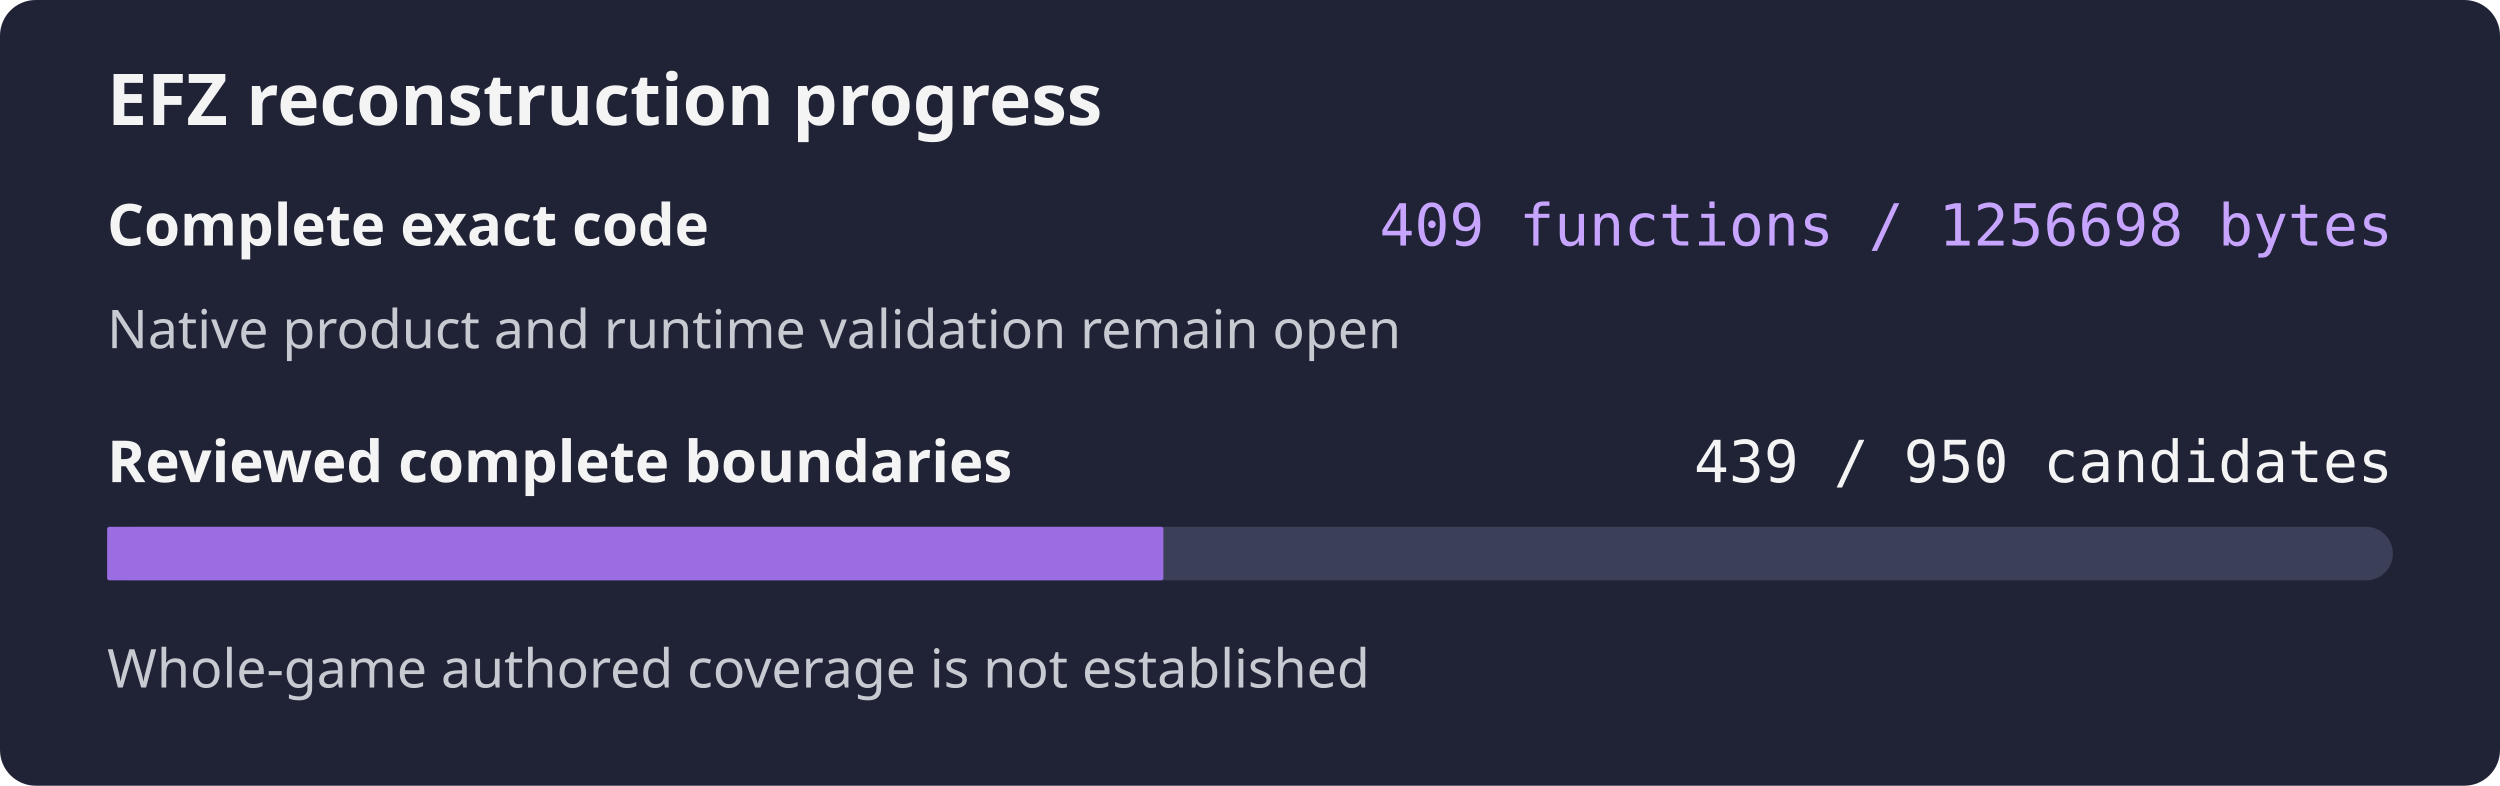
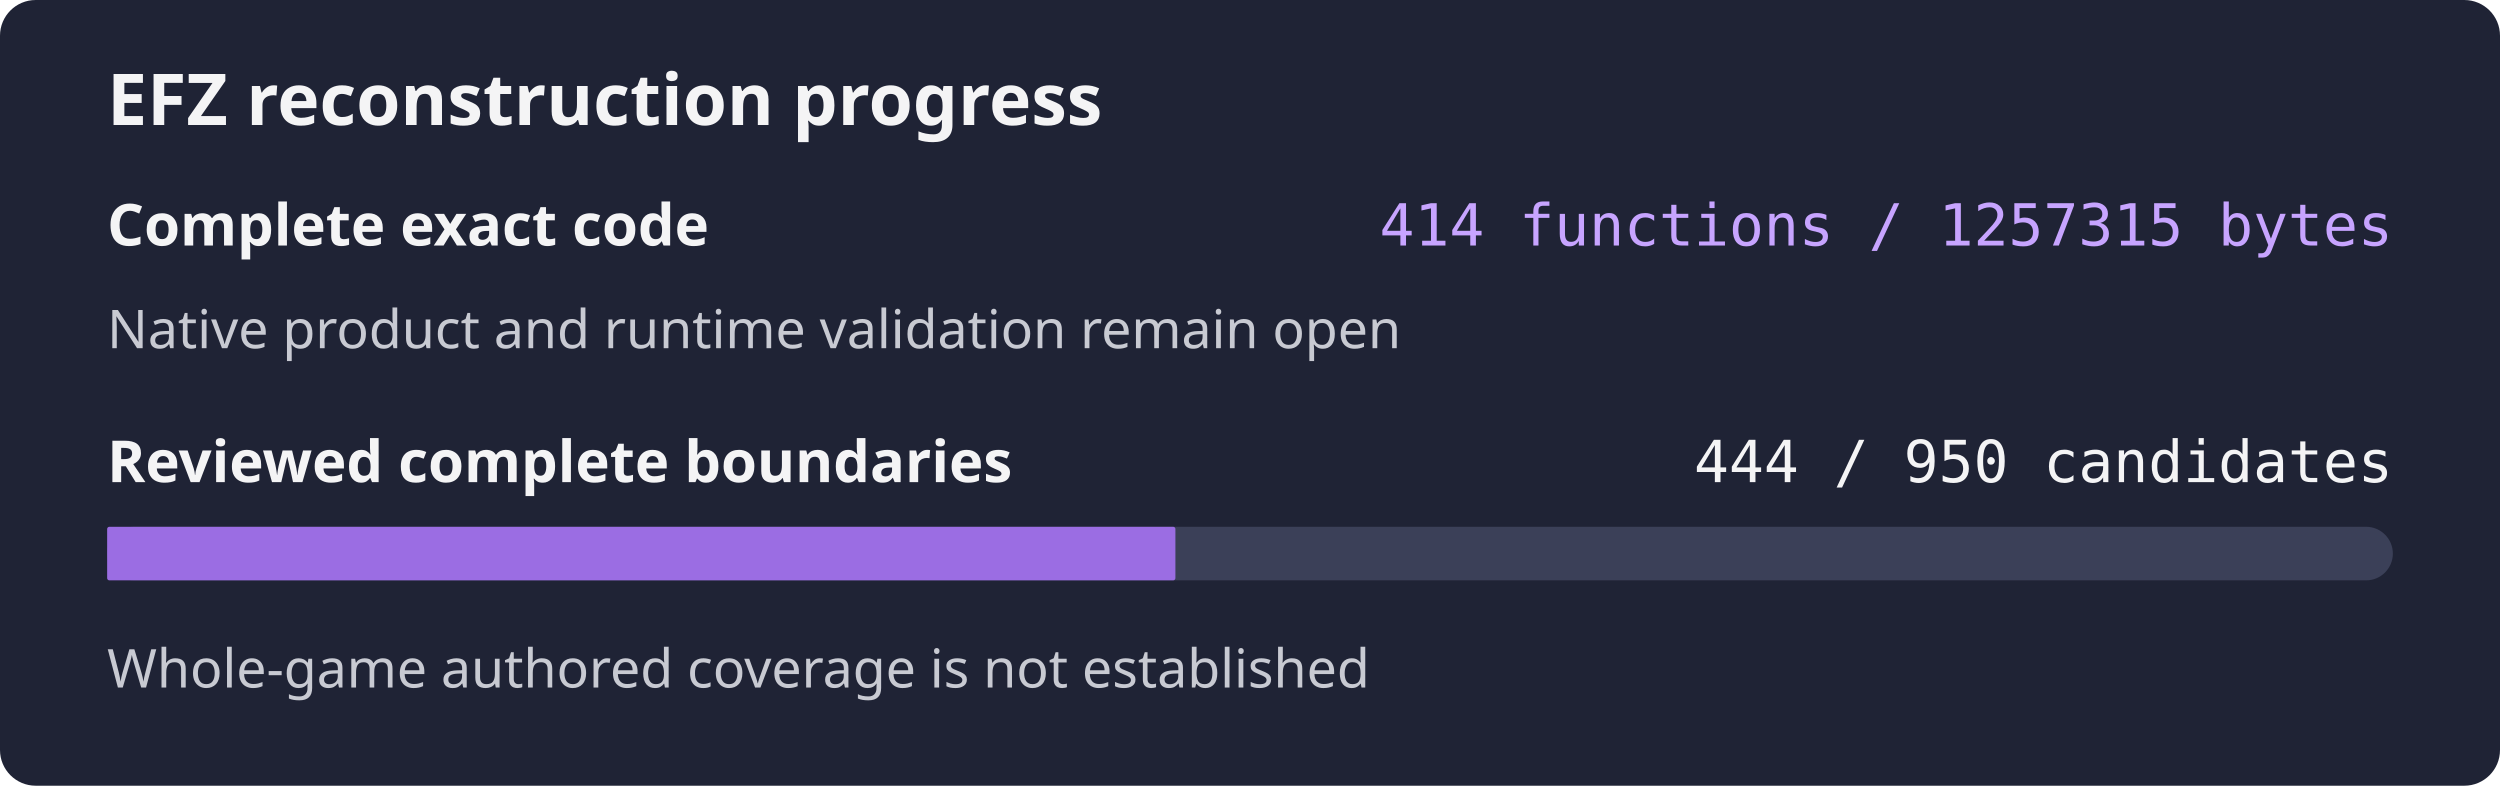
- <svg xmlns="http://www.w3.org/2000/svg" width="560" height="176" role="img" aria-label="EFZ reconstruction: 409 exact functions, 1256698 exact bytes; 439 reviewed boundaries out of 950 candidates">
+ <svg xmlns="http://www.w3.org/2000/svg" width="560" height="176" role="img" aria-label="EFZ reconstruction: 414 exact functions, 1257315 exact bytes; 444 reviewed boundaries out of 950 candidates">
  <rect width="560" height="176" rx="8" fill="#1f2335" />
  <text x="24" y="28" fill="#f4f4f5" font-family="sans-serif" font-size="16" font-weight="600">EFZ reconstruction progress</text>
  <text x="24" y="55" fill="#f4f4f5" font-family="sans-serif" font-size="13" font-weight="600">Complete exact code</text>
-   <text x="536" y="55" fill="#c7a4ff" text-anchor="end" font-family="monospace" font-size="13">409 functions / 1256698 bytes</text>
+   <text x="536" y="55" fill="#c7a4ff" text-anchor="end" font-family="monospace" font-size="13">414 functions / 1257315 bytes</text>
  <text x="24" y="78" fill="#c8cad2" font-family="sans-serif" font-size="12">Native product and runtime validation remain open</text>
  <text x="24" y="108" fill="#f4f4f5" font-family="sans-serif" font-size="13" font-weight="600">Reviewed complete boundaries</text>
-   <text x="536" y="108" fill="#f4f4f5" text-anchor="end" font-family="monospace" font-size="13">439 / 950 candidates</text>
+   <text x="536" y="108" fill="#f4f4f5" text-anchor="end" font-family="monospace" font-size="13">444 / 950 candidates</text>
  <rect x="24" y="118" width="512" height="12" rx="6" fill="#3b4058" />
-   <rect x="24" y="118" width="236.60" height="12" rx="0.5" fill="#9b6de3" />
+   <rect x="24" y="118" width="239.29" height="12" rx="0.5" fill="#9b6de3" />
  <text x="24" y="154" fill="#c8cad2" font-family="sans-serif" font-size="12">Whole-game authored coverage is not established</text>
</svg>
